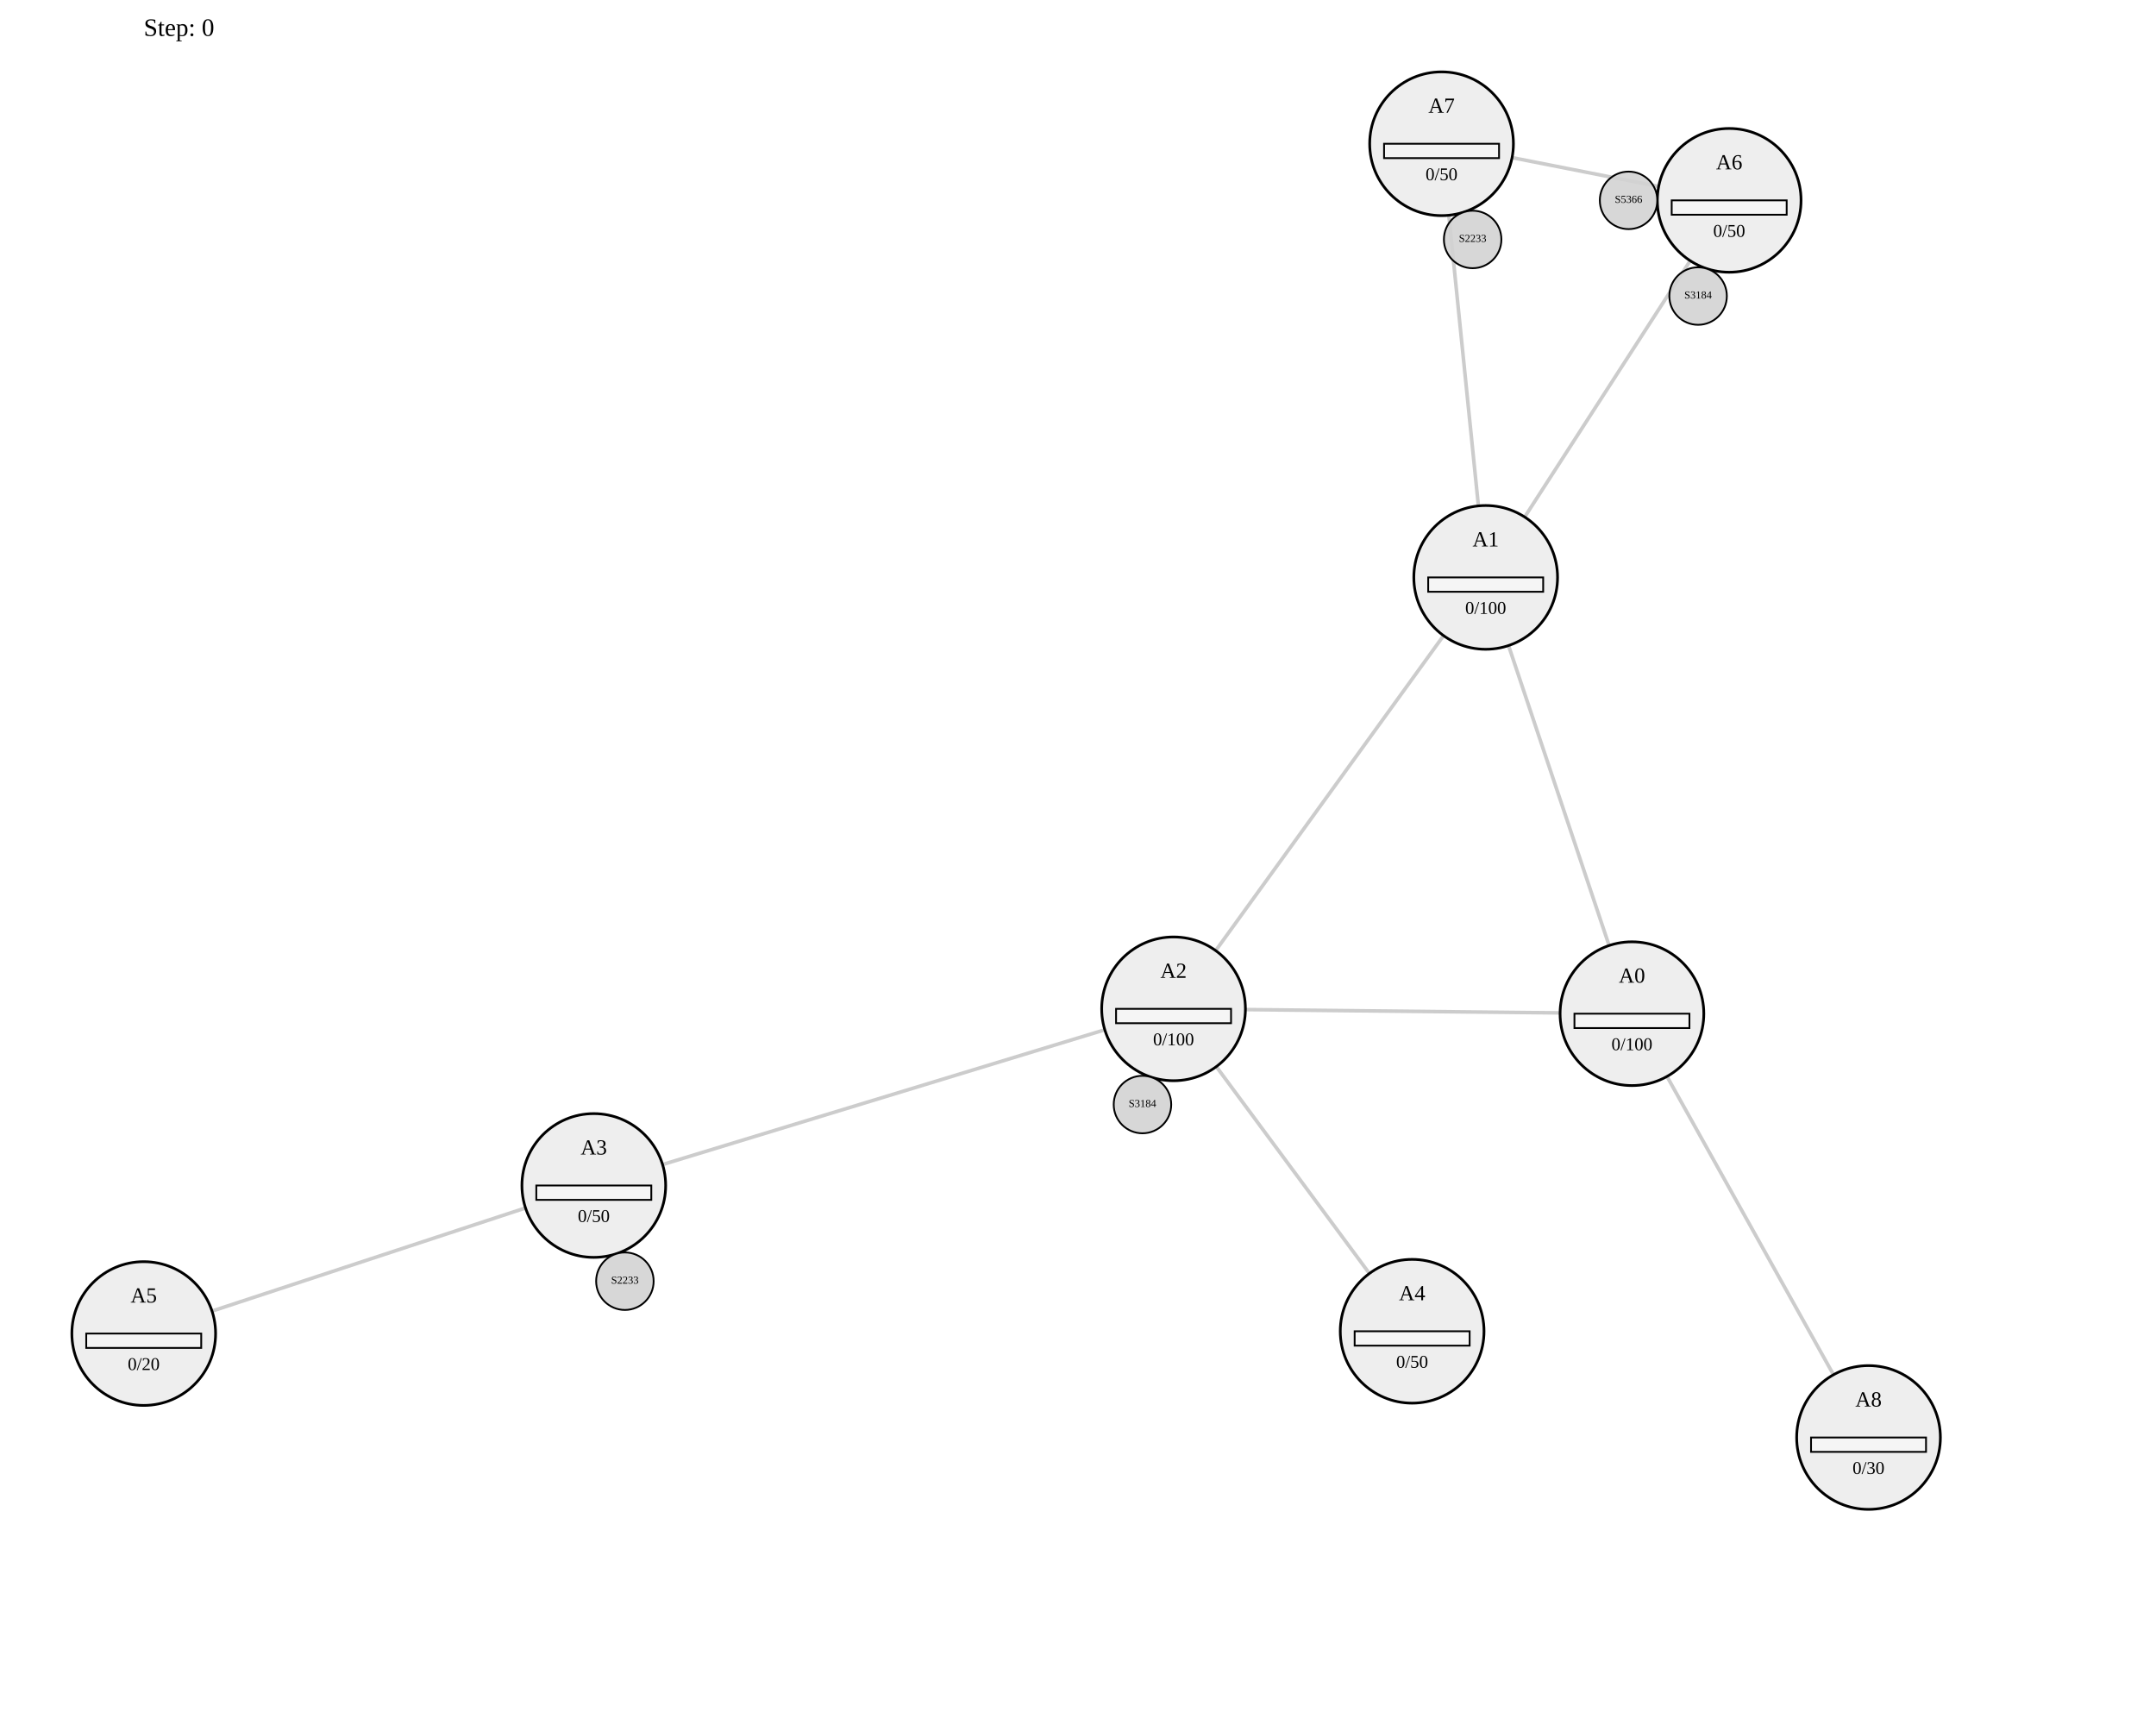
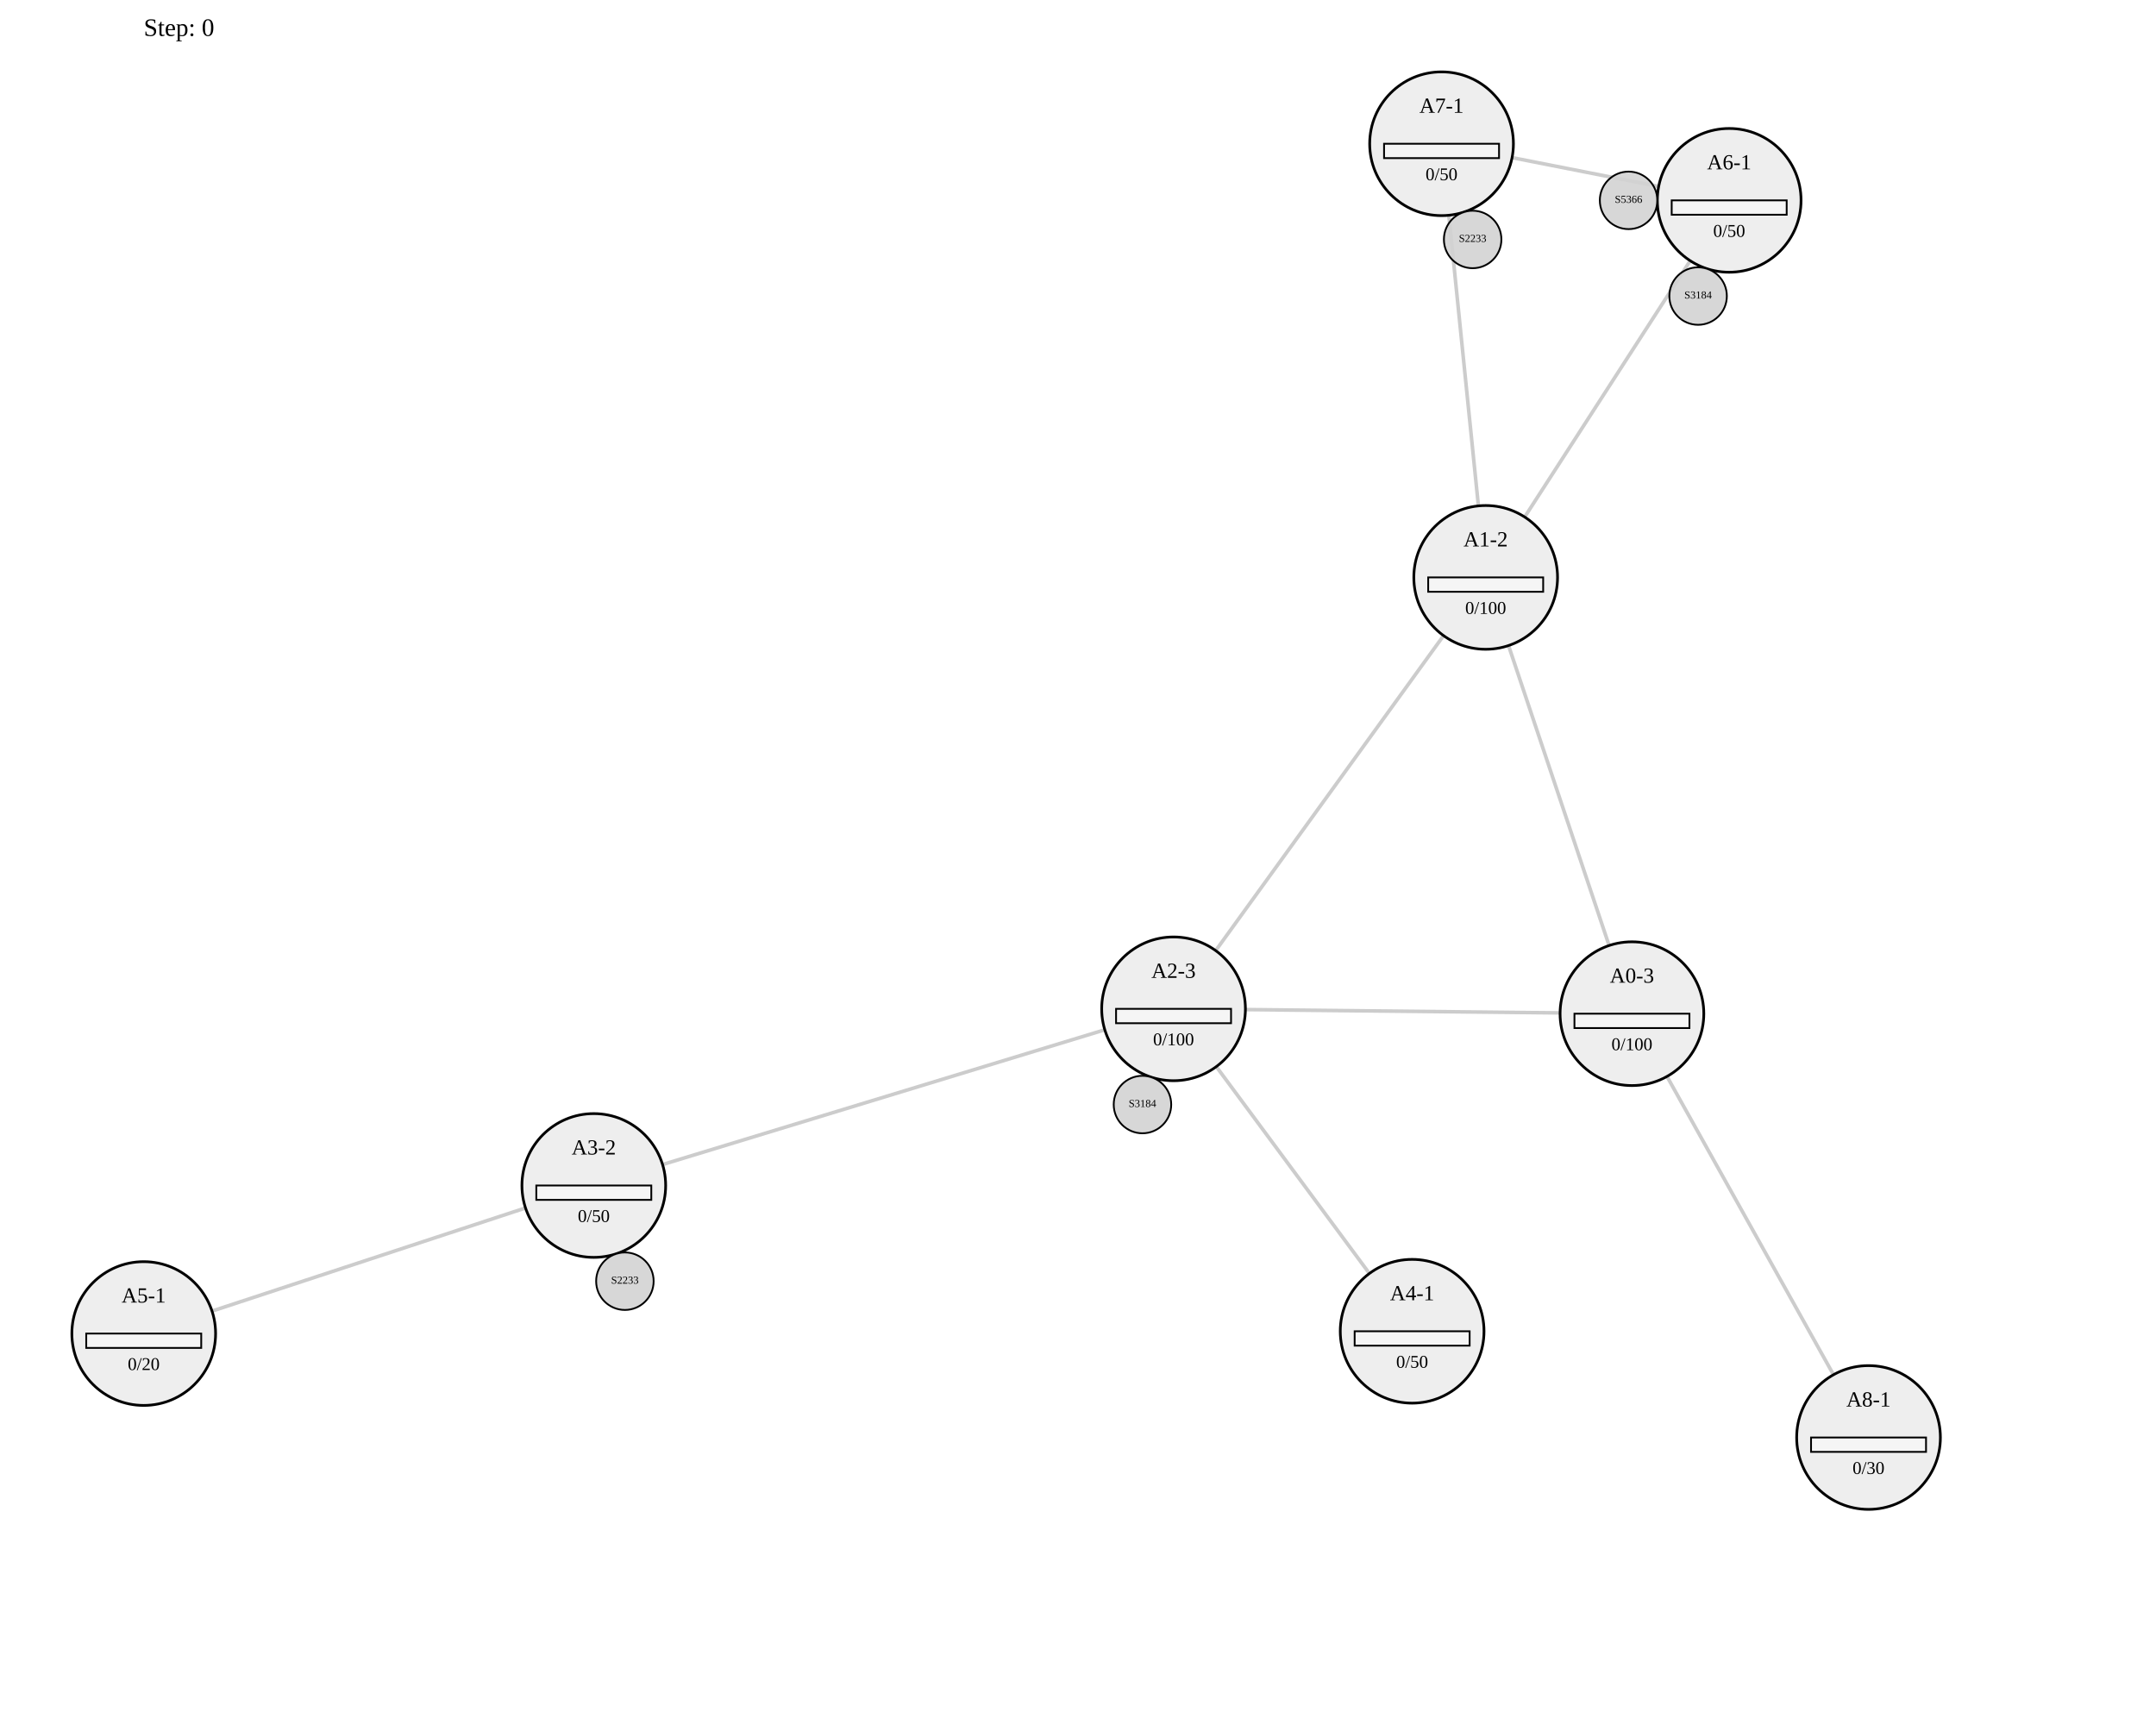
<svg xmlns="http://www.w3.org/2000/svg" baseProfile="full" height="1152.0px" version="1.1" width="1440.0px">
  <defs />
  <rect fill="#FFFFFF" height="100%" width="100%" x="0px" y="0px" />
  <g id="frame">
    <line stroke="#CCCCCC" stroke-width="2.4px" x1="1089.981" x2="992.295" y1="676.965" y2="385.599" />
    <line stroke="#CCCCCC" stroke-width="2.4px" x1="1089.981" x2="783.823" y1="676.965" y2="673.729" />
    <line stroke="#CCCCCC" stroke-width="2.4px" x1="1089.981" x2="1248.0" y1="676.965" y2="960.0" />
    <line stroke="#CCCCCC" stroke-width="2.4px" x1="992.295" x2="783.823" y1="385.599" y2="673.729" />
    <line stroke="#CCCCCC" stroke-width="2.4px" x1="992.295" x2="1154.932" y1="385.599" y2="133.802" />
    <line stroke="#CCCCCC" stroke-width="2.4px" x1="992.295" x2="962.818" y1="385.599" y2="96.0" />
    <line stroke="#CCCCCC" stroke-width="2.4px" x1="783.823" x2="396.603" y1="673.729" y2="791.704" />
    <line stroke="#CCCCCC" stroke-width="2.4px" x1="783.823" x2="943.177" y1="673.729" y2="889.052" />
    <line stroke="#CCCCCC" stroke-width="2.4px" x1="396.603" x2="96.0" y1="791.704" y2="890.576" />
    <line stroke="#CCCCCC" stroke-width="2.4px" x1="1154.932" x2="962.818" y1="133.802" y2="96.0" />
    <circle cx="1089.981" cy="676.965" fill="#EEEEEE" r="48.0px" stroke="#000000" stroke-width="1.8px" />
-     <text dominant-baseline="middle" fill="#000000" font-size="14.4px" text-anchor="middle" x="1089.981" y="652.965">A0</text>
+     <text dominant-baseline="middle" fill="#000000" font-size="14.4px" text-anchor="middle" x="1089.981" y="652.965">A0-3</text>
    <rect fill="#F5F5F5" height="9.6px" stroke="#000000" stroke-width="1.2px" width="76.8px" x="1051.581px" y="676.965px" />
    <text dominant-baseline="middle" fill="#000000" font-size="12.0px" text-anchor="middle" x="1089.981px" y="698.565px">0/100</text>
    <circle cx="992.295" cy="385.599" fill="#EEEEEE" r="48.0px" stroke="#000000" stroke-width="1.8px" />
-     <text dominant-baseline="middle" fill="#000000" font-size="14.4px" text-anchor="middle" x="992.295" y="361.599">A1</text>
+     <text dominant-baseline="middle" fill="#000000" font-size="14.4px" text-anchor="middle" x="992.295" y="361.599">A1-2</text>
    <rect fill="#F5F5F5" height="9.6px" stroke="#000000" stroke-width="1.2px" width="76.8px" x="953.895px" y="385.599px" />
    <text dominant-baseline="middle" fill="#000000" font-size="12.0px" text-anchor="middle" x="992.295px" y="407.199px">0/100</text>
    <circle cx="783.823" cy="673.729" fill="#EEEEEE" r="48.0px" stroke="#000000" stroke-width="1.8px" />
-     <text dominant-baseline="middle" fill="#000000" font-size="14.4px" text-anchor="middle" x="783.823" y="649.729">A2</text>
+     <text dominant-baseline="middle" fill="#000000" font-size="14.4px" text-anchor="middle" x="783.823" y="649.729">A2-3</text>
    <rect fill="#F5F5F5" height="9.6px" stroke="#000000" stroke-width="1.2px" width="76.8px" x="745.423px" y="673.729px" />
    <text dominant-baseline="middle" fill="#000000" font-size="12.0px" text-anchor="middle" x="783.823px" y="695.329px">0/100</text>
    <circle cx="763.057px" cy="737.64px" fill="#D3D3D3" fill-opacity="0.9" r="19.2px" stroke="#000000" stroke-width="1.2px" />
    <text dominant-baseline="middle" fill="#000000" font-size="7.2px" text-anchor="middle" x="763.057px" y="737.64px">S3
18
4</text>
    <circle cx="396.603" cy="791.704" fill="#EEEEEE" r="48.0px" stroke="#000000" stroke-width="1.8px" />
-     <text dominant-baseline="middle" fill="#000000" font-size="14.4px" text-anchor="middle" x="396.603" y="767.704">A3</text>
+     <text dominant-baseline="middle" fill="#000000" font-size="14.4px" text-anchor="middle" x="396.603" y="767.704">A3-2</text>
    <rect fill="#F5F5F5" height="9.6px" stroke="#000000" stroke-width="1.2px" width="76.8px" x="358.203px" y="791.704px" />
    <text dominant-baseline="middle" fill="#000000" font-size="12.0px" text-anchor="middle" x="396.603px" y="813.304px">0/50</text>
    <circle cx="417.369px" cy="855.615px" fill="#D3D3D3" fill-opacity="0.9" r="19.2px" stroke="#000000" stroke-width="1.2px" />
    <text dominant-baseline="middle" fill="#000000" font-size="7.2px" text-anchor="middle" x="417.369px" y="855.615px">S2
23
3</text>
    <circle cx="943.177" cy="889.052" fill="#EEEEEE" r="48.0px" stroke="#000000" stroke-width="1.8px" />
-     <text dominant-baseline="middle" fill="#000000" font-size="14.4px" text-anchor="middle" x="943.177" y="865.052">A4</text>
+     <text dominant-baseline="middle" fill="#000000" font-size="14.4px" text-anchor="middle" x="943.177" y="865.052">A4-1</text>
    <rect fill="#F5F5F5" height="9.6px" stroke="#000000" stroke-width="1.2px" width="76.8px" x="904.777px" y="889.052px" />
    <text dominant-baseline="middle" fill="#000000" font-size="12.0px" text-anchor="middle" x="943.177px" y="910.652px">0/50</text>
    <circle cx="96.0" cy="890.576" fill="#EEEEEE" r="48.0px" stroke="#000000" stroke-width="1.8px" />
-     <text dominant-baseline="middle" fill="#000000" font-size="14.4px" text-anchor="middle" x="96.0" y="866.576">A5</text>
+     <text dominant-baseline="middle" fill="#000000" font-size="14.4px" text-anchor="middle" x="96.0" y="866.576">A5-1</text>
    <rect fill="#F5F5F5" height="9.6px" stroke="#000000" stroke-width="1.2px" width="76.8px" x="57.6px" y="890.576px" />
    <text dominant-baseline="middle" fill="#000000" font-size="12.0px" text-anchor="middle" x="96.0px" y="912.176px">0/20</text>
    <circle cx="1154.932" cy="133.802" fill="#EEEEEE" r="48.0px" stroke="#000000" stroke-width="1.8px" />
-     <text dominant-baseline="middle" fill="#000000" font-size="14.4px" text-anchor="middle" x="1154.932" y="109.802">A6</text>
+     <text dominant-baseline="middle" fill="#000000" font-size="14.4px" text-anchor="middle" x="1154.932" y="109.802">A6-1</text>
    <rect fill="#F5F5F5" height="9.6px" stroke="#000000" stroke-width="1.2px" width="76.8px" x="1116.532px" y="133.802px" />
    <text dominant-baseline="middle" fill="#000000" font-size="12.0px" text-anchor="middle" x="1154.932px" y="155.402px">0/50</text>
    <circle cx="1134.166px" cy="197.713px" fill="#D3D3D3" fill-opacity="0.9" r="19.2px" stroke="#000000" stroke-width="1.2px" />
    <text dominant-baseline="middle" fill="#000000" font-size="7.2px" text-anchor="middle" x="1134.166px" y="197.713px">S3
18
4</text>
    <circle cx="1087.732px" cy="133.802px" fill="#D3D3D3" fill-opacity="0.9" r="19.2px" stroke="#000000" stroke-width="1.2px" />
    <text dominant-baseline="middle" fill="#000000" font-size="7.2px" text-anchor="middle" x="1087.732px" y="133.802px">S5
36
6</text>
    <circle cx="962.818" cy="96.0" fill="#EEEEEE" r="48.0px" stroke="#000000" stroke-width="1.8px" />
-     <text dominant-baseline="middle" fill="#000000" font-size="14.4px" text-anchor="middle" x="962.818" y="72.0">A7</text>
+     <text dominant-baseline="middle" fill="#000000" font-size="14.4px" text-anchor="middle" x="962.818" y="72.0">A7-1</text>
    <rect fill="#F5F5F5" height="9.6px" stroke="#000000" stroke-width="1.2px" width="76.8px" x="924.418px" y="96.0px" />
    <text dominant-baseline="middle" fill="#000000" font-size="12.0px" text-anchor="middle" x="962.818px" y="117.6px">0/50</text>
    <circle cx="983.584px" cy="159.911px" fill="#D3D3D3" fill-opacity="0.9" r="19.2px" stroke="#000000" stroke-width="1.2px" />
    <text dominant-baseline="middle" fill="#000000" font-size="7.2px" text-anchor="middle" x="983.584px" y="159.911px">S2
23
3</text>
    <circle cx="1248.0" cy="960.0" fill="#EEEEEE" r="48.0px" stroke="#000000" stroke-width="1.8px" />
-     <text dominant-baseline="middle" fill="#000000" font-size="14.4px" text-anchor="middle" x="1248.0" y="936.0">A8</text>
+     <text dominant-baseline="middle" fill="#000000" font-size="14.4px" text-anchor="middle" x="1248.0" y="936.0">A8-1</text>
    <rect fill="#F5F5F5" height="9.6px" stroke="#000000" stroke-width="1.2px" width="76.8px" x="1209.6px" y="960.0px" />
    <text dominant-baseline="middle" fill="#000000" font-size="12.0px" text-anchor="middle" x="1248.0px" y="981.6px">0/30</text>
    <text fill="#000000" font-size="16.8px" x="96.0px" y="24.0px">Step: 0</text>
  </g>
</svg>
